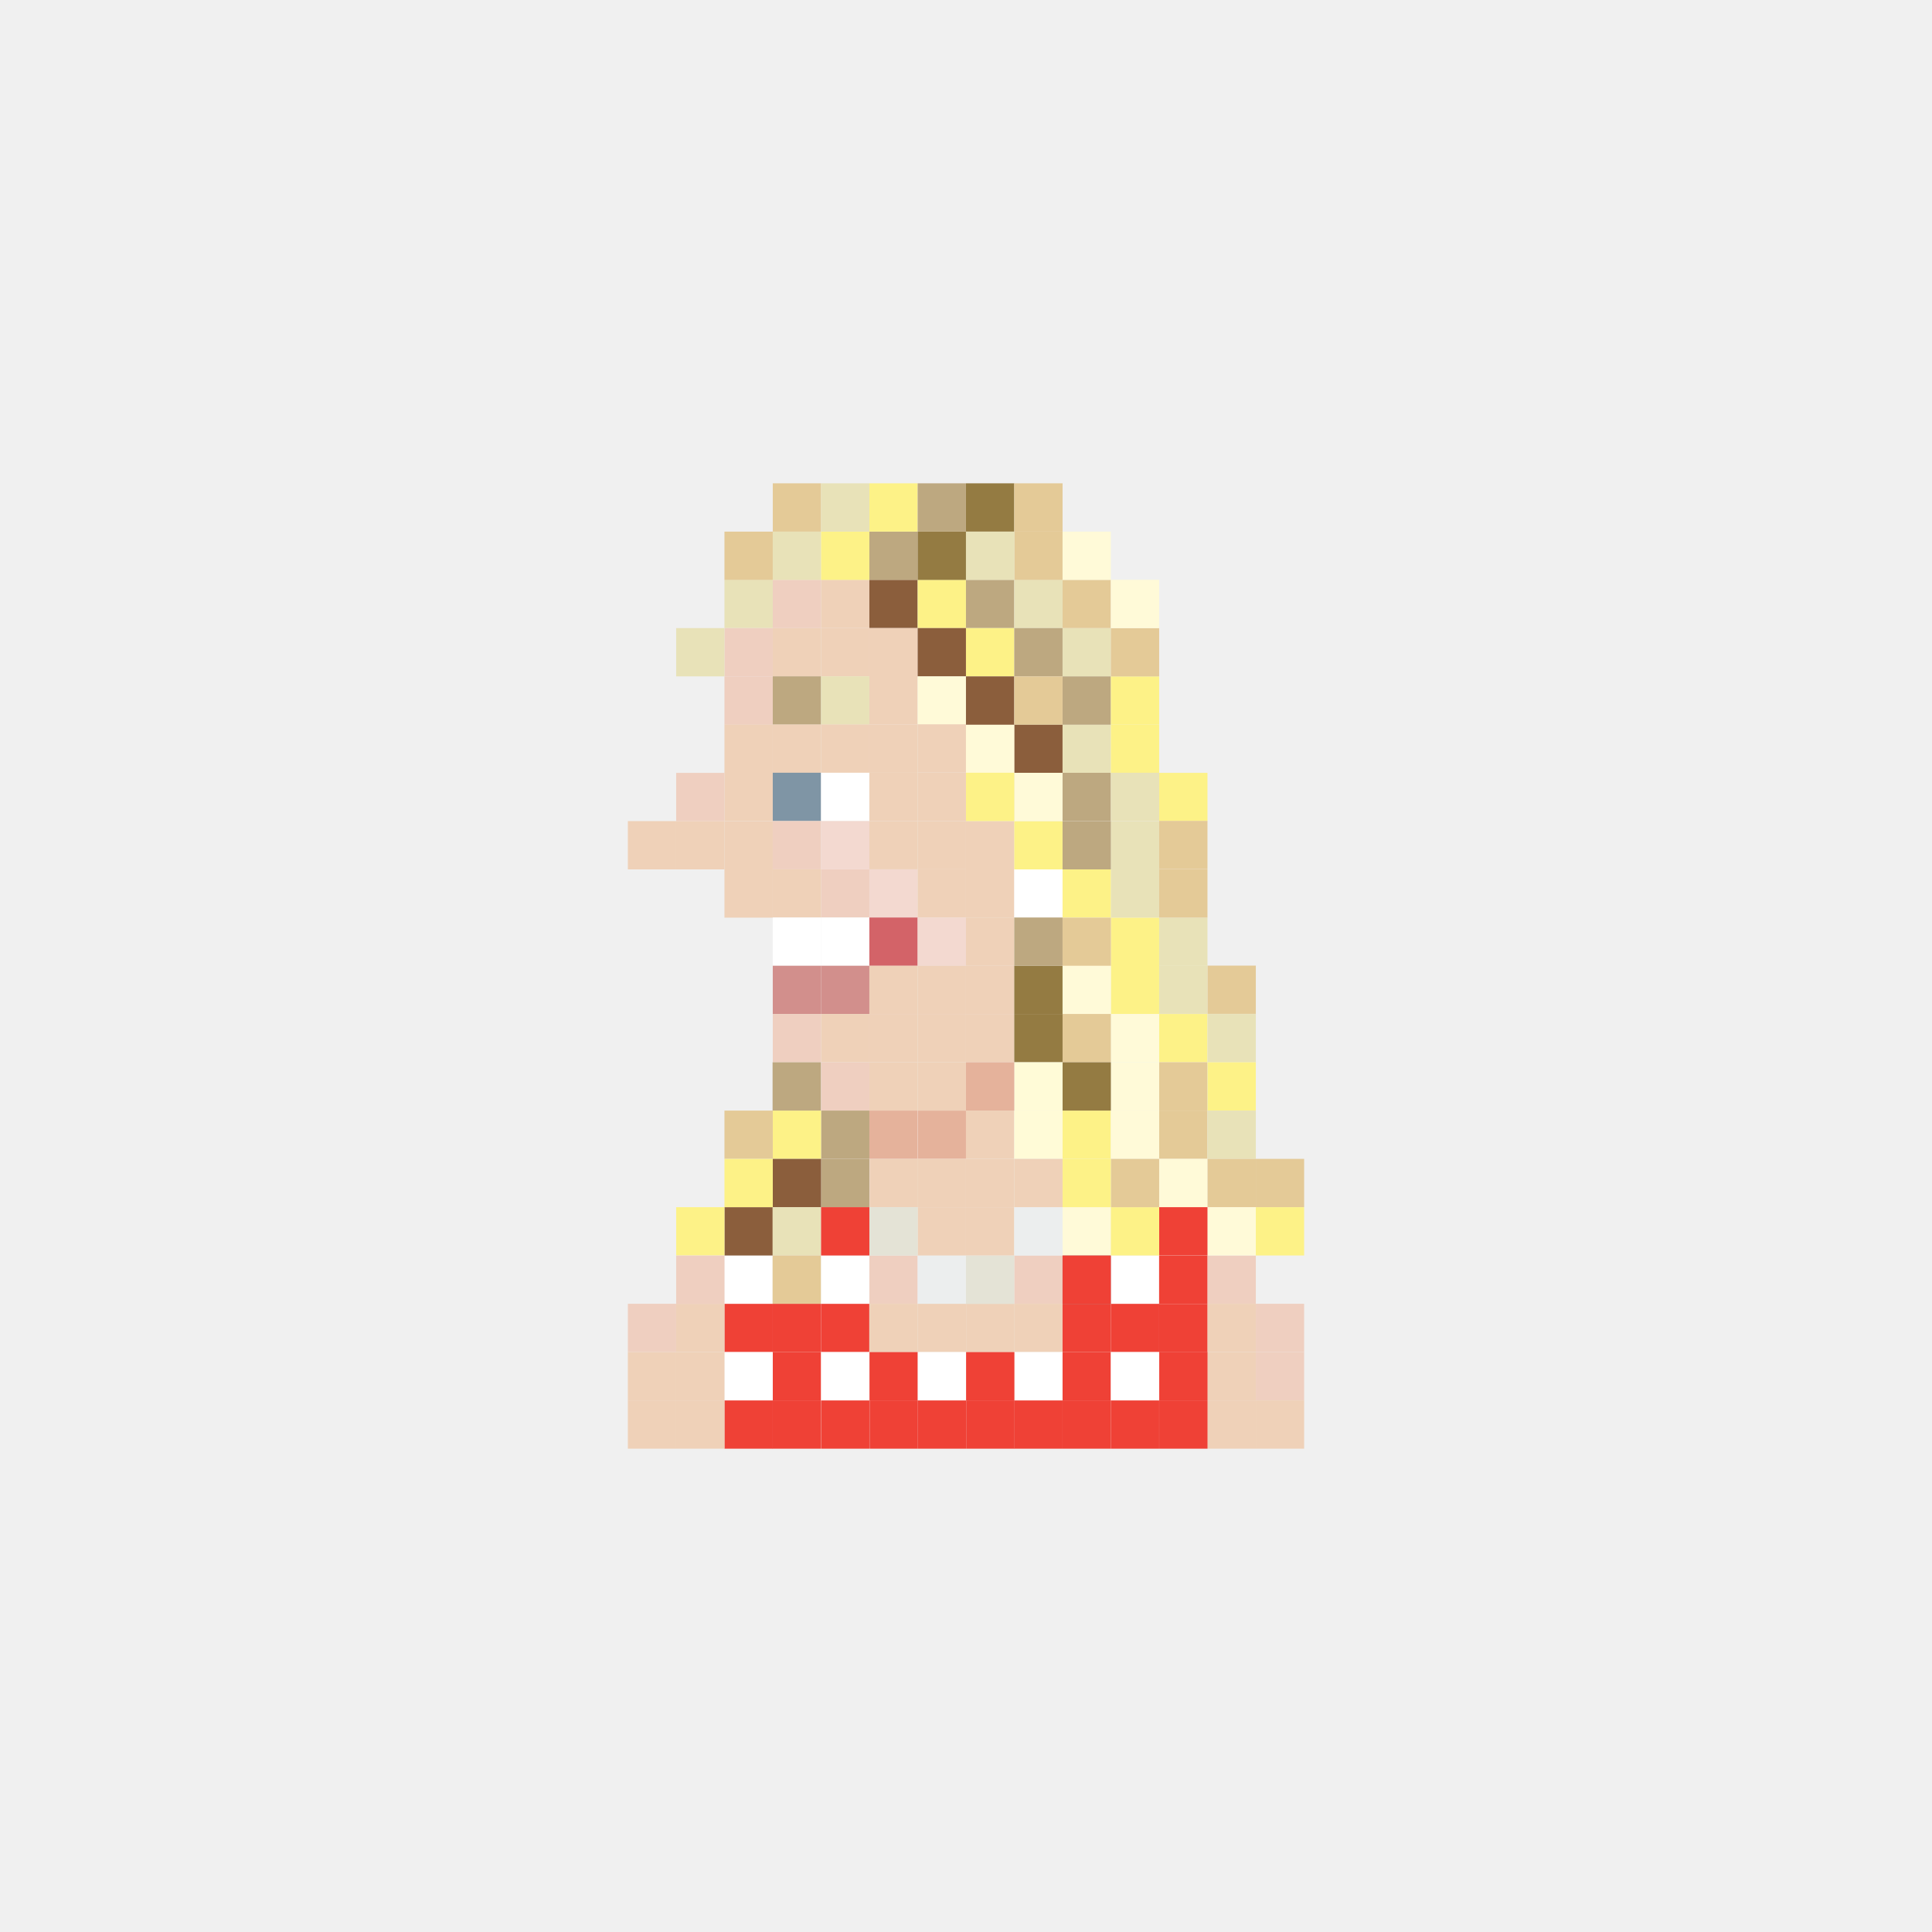
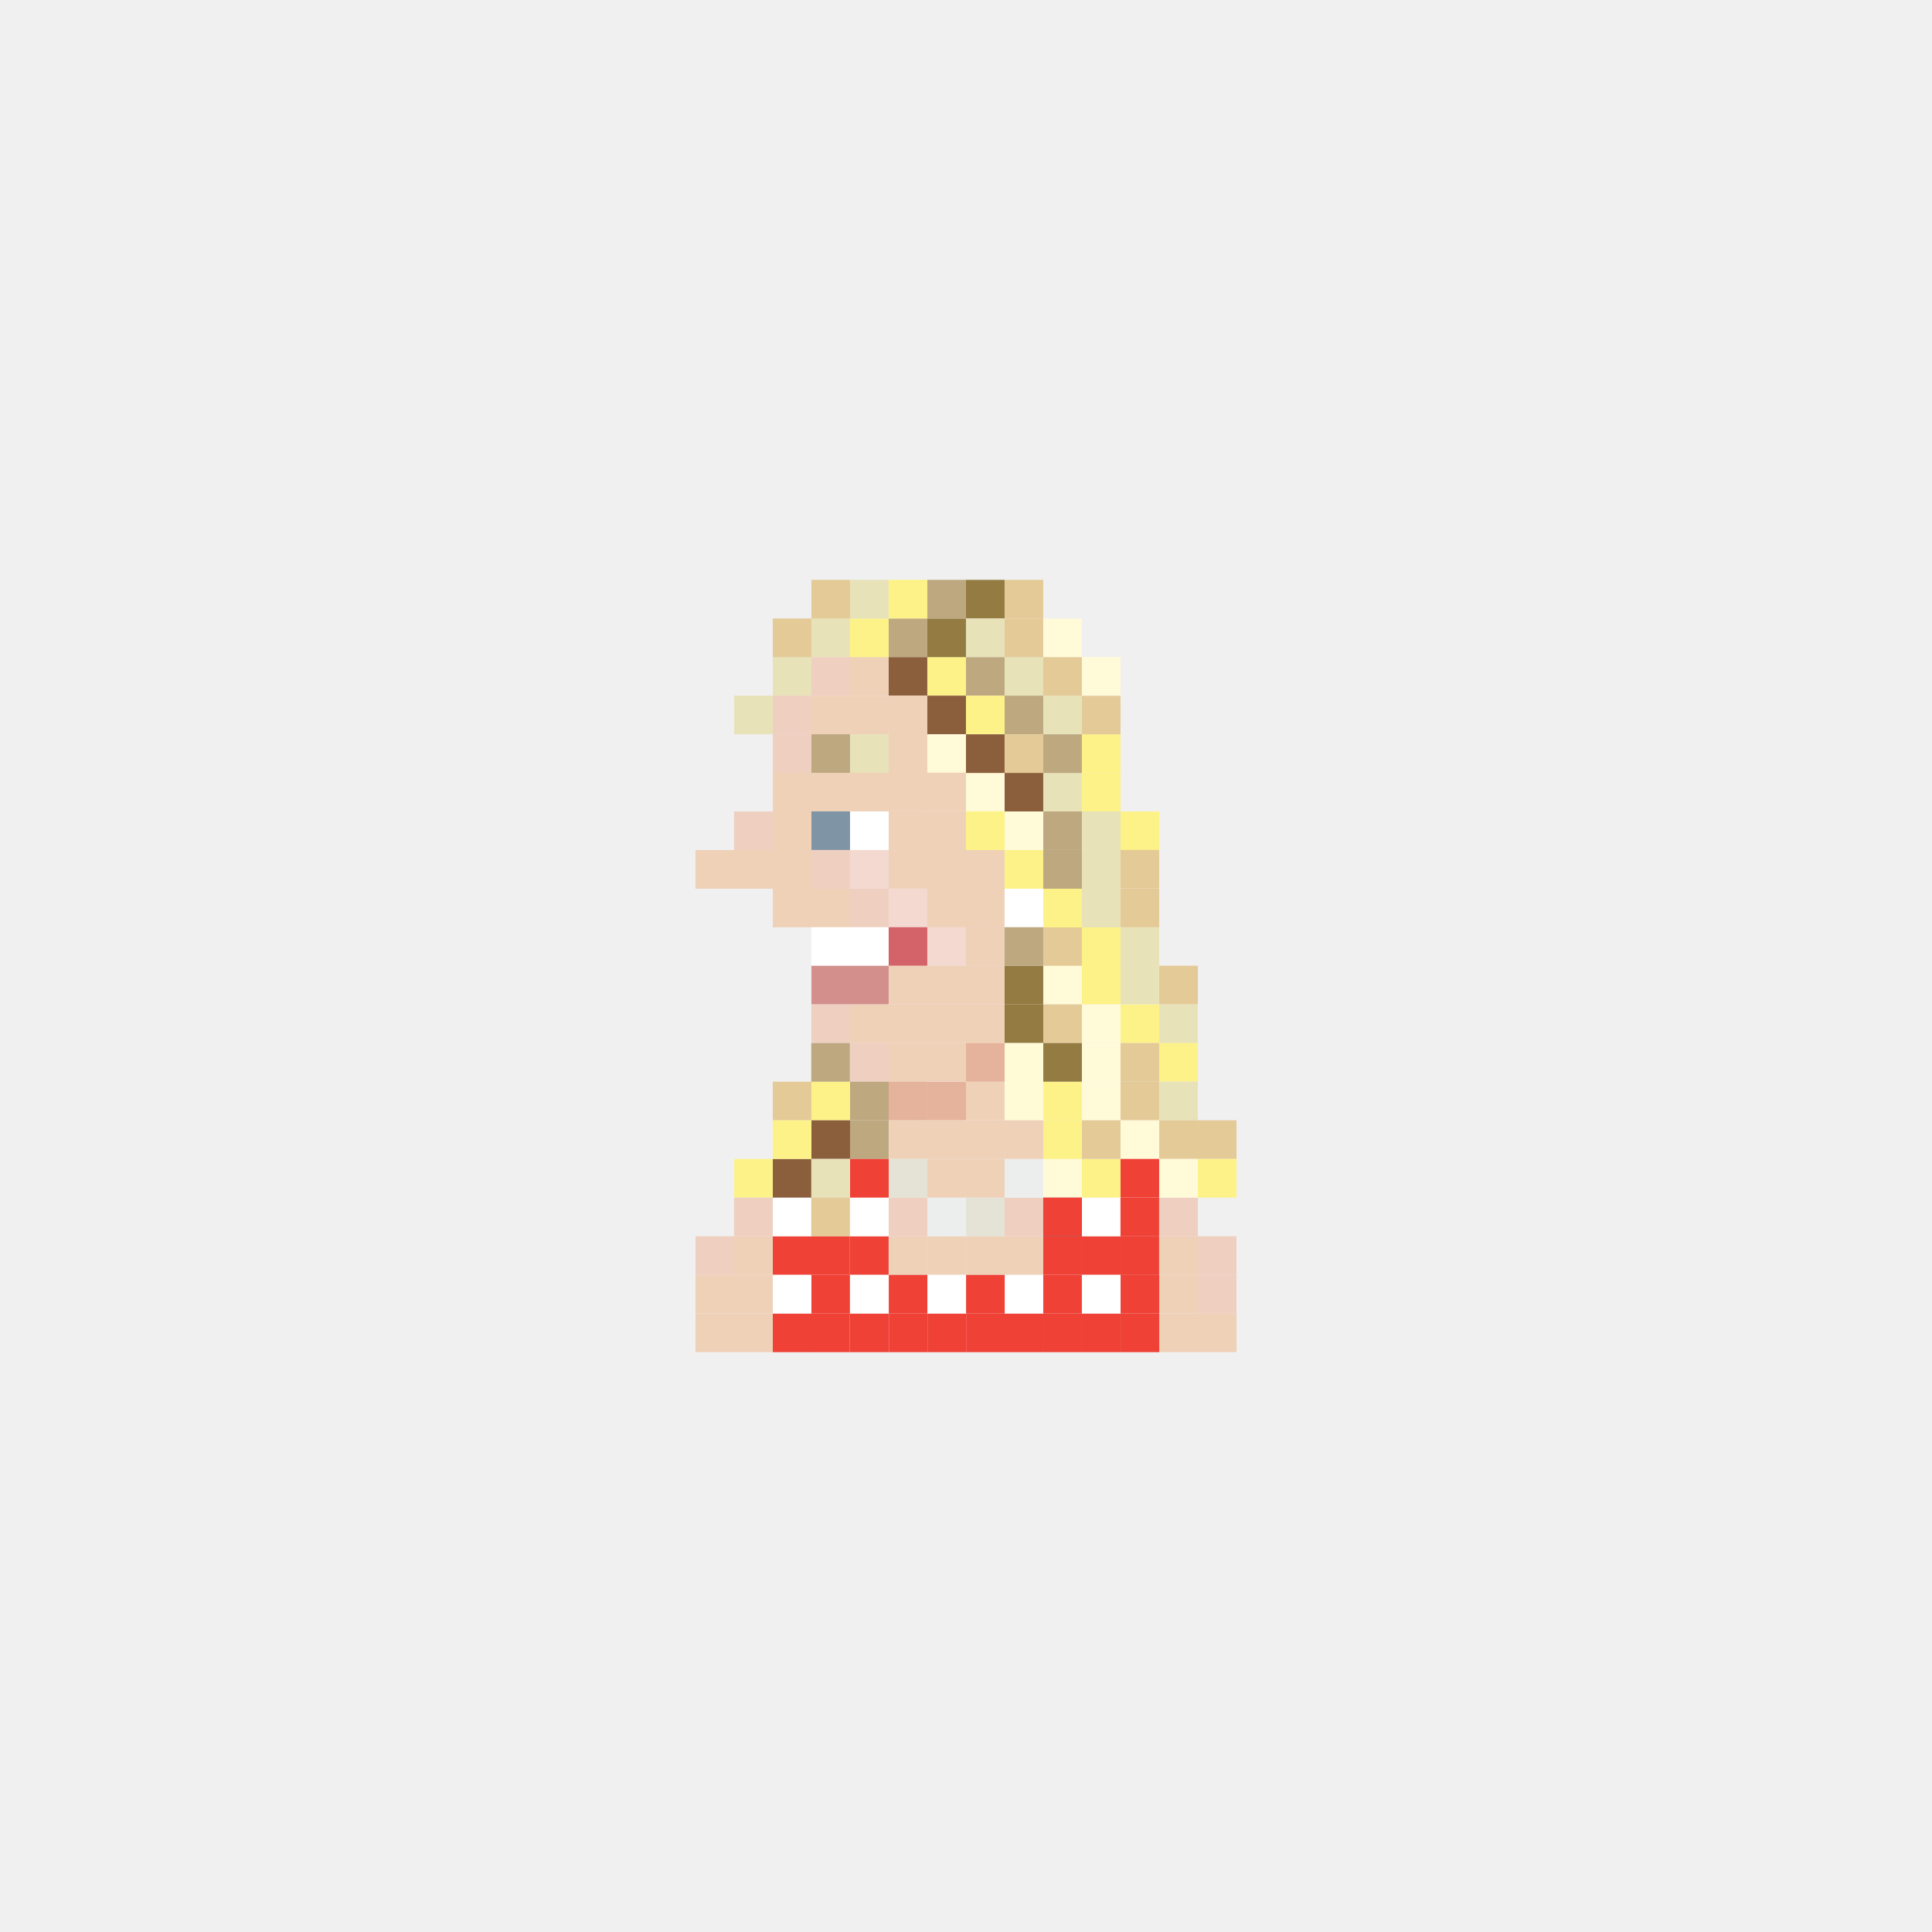
<svg xmlns="http://www.w3.org/2000/svg" version="1.1" id="Layer_1" x="0px" y="0px" width="300px" height="300px" viewBox="0 0 300 300" enable-background="new 0 0 300 300" xml:space="preserve">
  <g>
-     <rect x="135.015" y="202.451" fill="#EFD1B8" width="7.5" height="7.5" />
-     <rect x="142.515" y="202.451" fill="#EFD1B8" width="7.5" height="7.5" />
-     <rect x="157.495" y="202.451" fill="#EFD1B8" width="7.5" height="7.5" />
-     <rect x="150.015" y="202.451" fill="#EFD1B8" width="7.5" height="7.5" />
-     <rect x="127.48" y="202.451" fill="#EF4136" width="7.5" height="7.5" />
-     <rect x="119.966" y="202.451" fill="#EF4136" width="7.5" height="7.5" />
-     <rect x="112.495" y="202.451" fill="#EF4136" width="7.5" height="7.5" />
-     <rect x="164.995" y="202.451" fill="#EF4136" width="7.5" height="7.5" />
-     <rect x="172.495" y="202.451" fill="#EF4136" width="7.5" height="7.5" />
-     <rect x="187.505" y="202.451" fill="#EFD1B8" width="7.5" height="7.5" />
-     <rect x="187.505" y="194.951" fill="#EFCFC0" width="7.5" height="7.5" />
-     <rect x="135.029" y="217.451" fill="#EF4136" width="7.5" height="7.5" />
-     <rect x="142.529" y="217.451" fill="#EF4136" width="7.5" height="7.5" />
-     <rect x="157.495" y="217.451" fill="#EF4136" width="7.5" height="7.5" />
-     <rect x="150.029" y="217.451" fill="#EF4136" width="7.5" height="7.5" />
-     <rect x="127.495" y="217.451" fill="#EF4136" width="7.5" height="7.5" />
-     <rect x="119.966" y="217.451" fill="#EF4136" width="7.5" height="7.5" />
-     <rect x="112.495" y="217.451" fill="#EF4136" width="7.5" height="7.5" />
-     <rect x="164.995" y="217.451" fill="#EF4136" width="7.5" height="7.5" />
-     <rect x="172.495" y="217.451" fill="#EF4136" width="7.5" height="7.5" />
-     <rect x="187.505" y="217.451" fill="#EFD1B8" width="7.5" height="7.5" />
-     <rect x="134.995" y="194.951" fill="#EFCFC0" width="7.5" height="7.5" />
-     <rect x="142.495" y="194.951" fill="#ECEEEE" width="7.5" height="7.5" />
-     <rect x="157.495" y="194.951" fill="#EFCFC0" width="7.5" height="7.5" />
-     <rect x="149.995" y="194.961" fill="#E4E3D6" width="7.5" height="7.5" />
-     <rect x="142.495" y="187.451" fill="#EFD1B8" width="7.5" height="7.5" />
-     <rect x="149.995" y="187.451" fill="#EFD1B8" width="7.5" height="7.5" />
-     <rect x="127.495" y="194.951" fill="#FFFFFF" width="7.5" height="7.5" />
-     <rect x="112.495" y="194.951" fill="#FFFFFF" width="7.5" height="7.5" />
-     <rect x="164.995" y="194.951" fill="#42607E" width="7.5" height="7.5" />
-     <rect x="172.495" y="194.951" fill="#FFFFFF" width="7.5" height="7.5" />
-     <rect x="112.495" y="187.451" fill="#8B5E3C" width="7.5" height="7.5" />
-     <rect x="104.995" y="187.451" fill="#FDF287" width="7.5" height="7.5" />
-     <rect x="135.015" y="209.951" fill="#EF4136" width="7.5" height="7.5" />
-     <rect x="142.515" y="209.951" fill="#FFFFFF" width="7.5" height="7.5" />
-     <rect x="157.495" y="209.951" fill="#FFFFFF" width="7.5" height="7.5" />
-     <rect x="150.015" y="209.951" fill="#EF4136" width="7.5" height="7.5" />
-     <rect x="127.48" y="209.951" fill="#FFFFFF" width="7.5" height="7.5" />
-     <rect x="119.966" y="209.951" fill="#EF4136" width="7.5" height="7.5" />
-     <rect x="112.495" y="209.951" fill="#FFFFFF" width="7.5" height="7.5" />
-     <rect x="104.995" y="202.451" fill="#EFD1B8" width="7.5" height="7.5" />
-     <rect x="104.995" y="194.971" fill="#EFCFC0" width="7.5" height="7.5" />
-     <rect x="104.995" y="217.451" fill="#EFD1B8" width="7.5" height="7.5" />
-     <rect x="104.995" y="209.951" fill="#EFD1B8" width="7.5" height="7.5" />
-     <rect x="97.495" y="202.451" fill="#EFCFC0" width="7.5" height="7.5" />
-     <rect x="97.495" y="217.451" fill="#EFD1B8" width="7.5" height="7.5" />
-     <rect x="97.495" y="209.951" fill="#EFD1B8" width="7.5" height="7.5" />
-     <rect x="164.995" y="209.951" fill="#EF4136" width="7.5" height="7.5" />
-     <rect x="172.495" y="209.951" fill="#FFFFFF" width="7.5" height="7.5" />
-     <rect x="187.505" y="209.951" fill="#EFD1B8" width="7.5" height="7.5" />
-     <rect x="195.005" y="202.451" fill="#EFCFC0" width="7.5" height="7.5" />
-     <rect x="195.005" y="217.451" fill="#EFD1B8" width="7.5" height="7.5" />
-     <rect x="195.005" y="209.951" fill="#EFCFC0" width="7.5" height="7.5" />
-     <rect x="112.495" y="90.029" fill="#E8E2B8" width="7.5" height="7.5" />
-     <rect x="119.995" y="90.029" fill="#EFCFC0" width="7.5" height="7.5" />
-     <rect x="127.495" y="90.029" fill="#EFD1B8" width="7.5" height="7.5" />
-     <rect x="134.995" y="90.029" fill="#8B5E3C" width="7.5" height="7.5" />
-     <rect x="142.495" y="90.029" fill="#FDF287" width="7.5" height="7.5" />
-     <rect x="112.495" y="97.529" fill="#EFCFC0" width="7.5" height="7.5" />
-     <rect x="119.995" y="97.529" fill="#EFD1B8" width="7.5" height="7.5" />
-     <rect x="127.495" y="97.529" fill="#EFD1B8" width="7.5" height="7.5" />
-     <rect x="134.995" y="97.529" fill="#EFD1B8" width="7.5" height="7.5" />
-     <rect x="142.495" y="97.529" fill="#8B5E3C" width="7.5" height="7.5" />
-     <rect x="112.495" y="105.029" fill="#EFCFC0" width="7.5" height="7.5" />
-     <rect x="112.495" y="112.5" fill="#EFD1B8" width="7.5" height="7.5" />
-     <rect x="112.495" y="119.99" fill="#EFD1B8" width="7.5" height="7.5" />
-     <rect x="104.995" y="127.5" fill="#EFD1B8" width="7.5" height="7.5" />
-     <rect x="97.495" y="127.5" fill="#EFD1B8" width="7.5" height="7.5" />
-     <rect x="104.995" y="120.01" fill="#EFCFC0" width="7.5" height="7.5" />
-     <rect x="112.495" y="127.5" fill="#EFD1B8" width="7.5" height="7.5" />
-     <rect x="112.495" y="134.99" fill="#EFD1B8" width="7.5" height="7.5" />
-     <rect x="127.495" y="134.99" fill="#EFCFC0" width="7.5" height="7.5" />
-     <rect x="119.995" y="134.99" fill="#EFD1B8" width="7.5" height="7.5" />
-     <rect x="134.995" y="134.99" fill="#F3D9D0" width="7.5" height="7.5" />
-     <rect x="149.995" y="134.99" fill="#EFD1B8" width="7.5" height="7.5" />
-     <rect x="142.495" y="134.99" fill="#EFD1B8" width="7.5" height="7.5" />
-     <rect x="127.495" y="142.471" fill="#FFFFFF" width="7.5" height="7.5" />
-     <rect x="119.995" y="142.471" fill="#FFFFFF" width="7.5" height="7.5" />
-     <rect x="134.995" y="142.471" fill="#D36368" width="7.5" height="7.5" />
-     <rect x="142.495" y="142.471" fill="#F3D9D0" width="7.5" height="7.5" />
-     <rect x="127.495" y="149.961" fill="#D28F8C" width="7.5" height="7.49" />
-     <rect x="119.995" y="149.961" fill="#D28F8C" width="7.5" height="7.49" />
-     <rect x="134.995" y="149.961" fill="#EFD1B8" width="7.5" height="7.49" />
-     <rect x="142.495" y="149.961" fill="#EFD1B8" width="7.5" height="7.49" />
-     <rect x="127.495" y="157.451" fill="#EFD1B8" width="7.5" height="7.5" />
-     <rect x="119.995" y="157.451" fill="#EFCFC0" width="7.5" height="7.5" />
-     <rect x="134.995" y="157.451" fill="#EFD1B8" width="7.5" height="7.5" />
-     <rect x="127.495" y="164.951" fill="#EFCFC0" width="7.5" height="7.5" />
-     <rect x="134.995" y="164.951" fill="#EFD1B8" width="7.5" height="7.5" />
-     <rect x="134.995" y="172.451" fill="#E5B29B" width="7.5" height="7.5" />
-     <rect x="142.495" y="164.951" fill="#EFD1B8" width="7.5" height="7.5" />
-     <rect x="142.495" y="157.451" fill="#EFD1B8" width="7.5" height="7.5" />
-     <rect x="149.995" y="157.451" fill="#EFD1B8" width="7.5" height="7.5" />
-     <rect x="142.495" y="172.451" fill="#FFFFFF" width="7.5" height="7.5" />
-     <rect x="149.995" y="172.451" fill="#EFD1B8" width="7.5" height="7.5" />
-     <rect x="142.495" y="172.451" fill="#E5B29B" width="7.5" height="7.5" />
-     <rect x="142.495" y="179.951" fill="#EFD1B8" width="7.5" height="7.5" />
-     <rect x="135.029" y="179.951" fill="#EFD1B8" width="7.5" height="7.5" />
-     <rect x="149.995" y="179.951" fill="#EFD1B8" width="7.5" height="7.5" />
-     <rect x="164.995" y="172.451" fill="#FDF287" width="7.5" height="7.5" />
-     <rect x="157.495" y="187.451" fill="#ECEEEE" width="7.5" height="7.5" />
-     <rect x="134.995" y="187.451" fill="#E4E3D6" width="7.5" height="7.5" />
-     <rect x="157.495" y="134.99" fill="#FFFFFF" width="7.5" height="7.5" />
-     <rect x="149.995" y="127.5" fill="#EFD1B8" width="7.5" height="7.5" />
-     <rect x="157.495" y="127.5" fill="#FDF287" width="7.5" height="7.5" />
-     <rect x="149.995" y="149.961" fill="#EFD1B8" width="7.5" height="7.49" />
-     <rect x="157.495" y="149.961" fill="#947B42" width="7.5" height="7.49" />
-     <rect x="149.995" y="142.471" fill="#EFD1B8" width="7.5" height="7.5" />
-     <rect x="157.495" y="142.471" fill="#BDA880" width="7.5" height="7.5" />
-     <rect x="149.995" y="119.99" fill="#EEE1BF" width="7.5" height="7.5" />
-     <rect x="157.495" y="119.99" fill="#FFFAD8" width="7.5" height="7.5" />
-     <rect x="149.995" y="112.5" fill="#E4CA97" width="7.5" height="7.5" />
-     <rect x="157.495" y="112.5" fill="#8B5E3C" width="7.5" height="7.5" />
-     <rect x="164.995" y="119.99" fill="#BDA880" width="7.5" height="7.5" />
-     <rect x="164.995" y="112.5" fill="#E8E2B8" width="7.5" height="7.5" />
-     <rect x="119.995" y="105.02" fill="#BDA880" width="7.5" height="7.5" />
-     <rect x="127.495" y="105.02" fill="#E8E2B8" width="7.5" height="7.5" />
-     <rect x="134.995" y="105" fill="#EFD1B8" width="7.5" height="7.5" />
-     <rect x="142.495" y="105.029" fill="#FFFAD8" width="7.5" height="7.5" />
-     <rect x="119.995" y="112.5" fill="#EFD1B8" width="7.5" height="7.5" />
-     <rect x="127.495" y="112.5" fill="#EFD1B8" width="7.5" height="7.5" />
-     <rect x="134.995" y="112.49" fill="#EFD1B8" width="7.5" height="7.5" />
-     <rect x="142.495" y="112.471" fill="#EFD1B8" width="7.5" height="7.5" />
-     <rect x="119.995" y="119.99" fill="#7F95A5" width="7.5" height="7.5" />
-     <rect x="127.495" y="119.99" fill="#FFFFFF" width="7.5" height="7.5" />
-     <rect x="119.995" y="127.49" fill="#EFCFC0" width="7.5" height="7.5" />
-     <rect x="127.495" y="127.49" fill="#F3D9D0" width="7.5" height="7.5" />
-     <rect x="134.995" y="119.99" fill="#EFD1B8" width="7.5" height="7.5" />
-     <rect x="142.495" y="119.99" fill="#EFD1B8" width="7.5" height="7.5" />
-     <rect x="134.995" y="127.49" fill="#EFD1B8" width="7.5" height="7.5" />
-     <rect x="142.495" y="127.49" fill="#EFD1B8" width="7.5" height="7.5" />
-     <rect x="149.995" y="90.029" fill="#BDA880" width="7.5" height="7.5" />
-     <rect x="157.495" y="90.029" fill="#E8E2B8" width="7.5" height="7.5" />
-     <rect x="149.995" y="75.049" fill="#947B42" width="7.5" height="7.5" />
-     <rect x="157.495" y="82.549" fill="#E4CA97" width="7.5" height="7.5" />
-     <rect x="112.495" y="82.549" fill="#E4CA97" width="7.5" height="7.5" />
-     <rect x="104.995" y="97.529" fill="#E8E2B8" width="7.5" height="7.5" />
-     <rect x="119.995" y="82.549" fill="#E8E2B8" width="7.5" height="7.5" />
-     <rect x="127.495" y="82.549" fill="#FDF287" width="7.5" height="7.5" />
-     <rect x="134.995" y="82.549" fill="#BDA880" width="7.5" height="7.5" />
-     <rect x="142.495" y="82.549" fill="#947B42" width="7.5" height="7.5" />
-     <rect x="119.995" y="75.049" fill="#E4CA97" width="7.5" height="7.5" />
-     <rect x="127.495" y="75.049" fill="#E8E2B8" width="7.5" height="7.5" />
-     <rect x="134.995" y="75.049" fill="#FDF287" width="7.5" height="7.5" />
-     <rect x="142.495" y="75.049" fill="#BDA880" width="7.5" height="7.5" />
-     <rect x="149.995" y="82.549" fill="#E8E2B8" width="7.5" height="7.5" />
-     <rect x="149.995" y="97.529" fill="#FDF287" width="7.5" height="7.5" />
-     <rect x="149.995" y="112.5" fill="#FFFAD8" width="7.5" height="7.5" />
-     <rect x="149.995" y="119.99" fill="#FDF287" width="7.5" height="7.5" />
-     <rect x="157.495" y="97.529" fill="#BDA880" width="7.5" height="7.5" />
-     <rect x="164.995" y="97.529" fill="#E8E2B8" width="7.5" height="7.5" />
-     <rect x="164.995" y="90.029" fill="#E4CA97" width="7.5" height="7.5" />
-     <rect x="164.995" y="105.029" fill="#BDA880" width="7.5" height="7.5" />
-     <rect x="172.495" y="105.029" fill="#FDF287" width="7.5" height="7.5" />
-     <rect x="172.495" y="97.529" fill="#E4CA97" width="7.5" height="7.5" />
-     <rect x="157.495" y="75.049" fill="#E4CA97" width="7.5" height="7.5" />
-     <rect x="164.995" y="82.549" fill="#FFFAD8" width="7.5" height="7.5" />
-     <rect x="172.495" y="90.029" fill="#FFFAD8" width="7.5" height="7.5" />
-     <rect x="172.495" y="112.529" fill="#FDF287" width="7.5" height="7.5" />
-     <rect x="172.495" y="119.99" fill="#E8E2B8" width="7.5" height="7.5" />
-     <rect x="172.495" y="135" fill="#E8E2B8" width="7.5" height="7.5" />
-     <rect x="172.495" y="127.5" fill="#E8E2B8" width="7.5" height="7.5" />
-     <rect x="172.495" y="142.5" fill="#FDF287" width="7.5" height="7.5" />
-     <rect x="179.995" y="157.451" fill="#FDF287" width="7.5" height="7.5" />
-     <rect x="179.995" y="164.951" fill="#E4CA97" width="7.5" height="7.5" />
-     <rect x="179.995" y="172.451" fill="#E4CA97" width="7.5" height="7.5" />
-     <rect x="179.995" y="179.951" fill="#FFFAD8" width="7.5" height="7.5" />
-     <rect x="179.995" y="142.48" fill="#E8E2B8" width="7.5" height="7.5" />
-     <rect x="164.995" y="135" fill="#FDF287" width="7.5" height="7.5" />
-     <rect x="164.995" y="127.5" fill="#BDA880" width="7.5" height="7.5" />
-     <rect x="164.995" y="142.5" fill="#E4CA97" width="7.5" height="7.5" />
-     <rect x="172.495" y="149.961" fill="#FDF287" width="7.5" height="7.49" />
-     <rect x="179.995" y="149.941" fill="#E8E2B8" width="7.5" height="7.49" />
-     <rect x="187.505" y="157.451" fill="#E8E2B8" width="7.5" height="7.5" />
-     <rect x="187.505" y="164.951" fill="#FDF287" width="7.5" height="7.5" />
-     <rect x="187.505" y="172.451" fill="#E8E2B8" width="7.5" height="7.5" />
-     <rect x="187.505" y="179.951" fill="#E4CA97" width="7.5" height="7.5" />
-     <rect x="187.505" y="187.451" fill="#FFFAD8" width="7.5" height="7.5" />
-     <rect x="195.005" y="179.951" fill="#E4CA97" width="7.5" height="7.5" />
-     <rect x="195.005" y="187.451" fill="#FDF287" width="7.5" height="7.5" />
-     <rect x="187.505" y="149.941" fill="#E4CA97" width="7.5" height="7.49" />
-     <rect x="179.995" y="134.98" fill="#E4CA97" width="7.5" height="7.5" />
-     <rect x="179.995" y="120.01" fill="#FDF287" width="7.5" height="7.5" />
-     <rect x="179.995" y="127.471" fill="#E4CA97" width="7.5" height="7.49" />
-     <rect x="164.995" y="149.961" fill="#FFFAD8" width="7.5" height="7.49" />
-     <rect x="172.495" y="157.451" fill="#FFFAD8" width="7.5" height="7.5" />
-     <rect x="164.995" y="187.451" fill="#FFFAD8" width="7.5" height="7.5" />
-     <rect x="164.995" y="194.951" fill="#EF4136" width="7.5" height="7.5" />
-     <rect x="179.985" y="202.471" fill="#EF4136" width="7.5" height="7.5" />
-     <rect x="180.005" y="217.451" fill="#EF4136" width="7.5" height="7.5" />
-     <rect x="179.985" y="194.971" fill="#EF4136" width="7.5" height="7.5" />
-     <rect x="180.005" y="209.951" fill="#EF4136" width="7.5" height="7.5" />
-     <rect x="179.995" y="187.451" fill="#EF4136" width="7.5" height="7.5" />
-     <rect x="172.495" y="187.451" fill="#FDF287" width="7.5" height="7.5" />
-     <rect x="127.495" y="172.451" fill="#BDA880" width="7.5" height="7.5" />
-     <rect x="119.995" y="172.451" fill="#FDF287" width="7.5" height="7.5" />
-     <rect x="127.495" y="179.951" fill="#BDA880" width="7.5" height="7.5" />
-     <rect x="119.995" y="179.951" fill="#8B5E3C" width="7.5" height="7.5" />
-     <rect x="112.495" y="172.451" fill="#E4CA97" width="7.5" height="7.5" />
-     <rect x="112.495" y="179.951" fill="#FDF287" width="7.5" height="7.5" />
-     <rect x="119.966" y="164.951" fill="#BDA880" width="7.5" height="7.5" />
-     <rect x="119.966" y="187.451" fill="#E8E2B8" width="7.5" height="7.5" />
-     <rect x="127.495" y="187.451" fill="#EF4136" width="7.5" height="7.5" />
-     <rect x="119.966" y="194.951" fill="#E4CA97" width="7.5" height="7.5" />
-     <rect x="164.995" y="157.451" fill="#E4CA97" width="7.5" height="7.5" />
-     <rect x="172.495" y="164.951" fill="#FFFAD8" width="7.5" height="7.5" />
-     <rect x="172.495" y="172.451" fill="#FFFAD8" width="7.5" height="7.5" />
-     <rect x="172.495" y="179.951" fill="#E4CA97" width="7.5" height="7.5" />
-     <rect x="164.995" y="164.951" fill="#947B42" width="7.5" height="7.5" />
-     <rect x="157.495" y="157.451" fill="#947B42" width="7.5" height="7.5" />
-     <rect x="157.495" y="164.951" fill="#FFFBD7" width="7.5" height="7.5" />
-     <rect x="157.495" y="172.451" fill="#FFFBD7" width="7.5" height="7.5" />
-     <rect x="157.495" y="179.951" fill="#EFD1B8" width="7.5" height="7.5" />
-     <rect x="149.995" y="164.951" fill="#E5B29B" width="7.5" height="7.5" />
-     <rect x="164.995" y="179.951" fill="#FDF287" width="7.5" height="7.5" />
-     <rect x="149.995" y="105.029" fill="#8B5E3C" width="7.5" height="7.5" />
-     <rect x="157.495" y="105.029" fill="#E4CA97" width="7.5" height="7.5" />
+     <rect x="138.012" y="191.961" fill="#EFD1B8" width="6" height="6" />
+     <rect x="144.012" y="191.961" fill="#EFD1B8" width="6" height="6" />
+     <rect x="155.996" y="191.961" fill="#EFD1B8" width="6" height="6" />
+     <rect x="150.012" y="191.961" fill="#EFD1B8" width="6" height="6" />
+     <rect x="131.984" y="191.961" fill="#EF4136" width="6" height="6" />
+     <rect x="125.973" y="191.961" fill="#EF4136" width="6" height="6" />
+     <rect x="119.996" y="191.961" fill="#EF4136" width="6" height="6" />
+     <rect x="161.996" y="191.961" fill="#EF4136" width="6" height="6" />
+     <rect x="167.996" y="191.961" fill="#EF4136" width="6" height="6" />
+     <rect x="180.004" y="191.961" fill="#EFD1B8" width="6" height="6" />
+     <rect x="180.004" y="185.961" fill="#EFCFC0" width="6" height="6" />
+     <rect x="138.023" y="203.961" fill="#EF4136" width="6" height="6" />
+     <rect x="144.023" y="203.961" fill="#EF4136" width="6" height="6" />
+     <rect x="155.996" y="203.961" fill="#EF4136" width="6" height="6" />
+     <rect x="150.023" y="203.961" fill="#EF4136" width="6" height="6" />
+     <rect x="131.996" y="203.961" fill="#EF4136" width="6" height="6" />
+     <rect x="125.973" y="203.961" fill="#EF4136" width="6" height="6" />
+     <rect x="119.996" y="203.961" fill="#EF4136" width="6" height="6" />
+     <rect x="161.996" y="203.961" fill="#EF4136" width="6" height="6" />
+     <rect x="167.996" y="203.961" fill="#EF4136" width="6" height="6" />
+     <rect x="180.004" y="203.961" fill="#EFD1B8" width="6" height="6" />
+     <rect x="137.996" y="185.961" fill="#EFCFC0" width="6" height="6" />
+     <rect x="143.996" y="185.961" fill="#ECEEEE" width="6" height="6" />
+     <rect x="155.996" y="185.961" fill="#EFCFC0" width="6" height="6" />
+     <rect x="149.996" y="185.969" fill="#E4E3D6" width="6" height="6" />
+     <rect x="143.996" y="179.961" fill="#EFD1B8" width="6" height="6" />
+     <rect x="149.996" y="179.961" fill="#EFD1B8" width="6" height="6" />
+     <rect x="131.996" y="185.961" fill="#FFFFFF" width="6" height="6" />
+     <rect x="119.996" y="185.961" fill="#FFFFFF" width="6" height="6" />
+     <rect x="161.996" y="185.961" fill="#42607E" width="6" height="6" />
+     <rect x="167.996" y="185.961" fill="#FFFFFF" width="6" height="6" />
+     <rect x="119.996" y="179.961" fill="#8B5E3C" width="6" height="6" />
+     <rect x="113.996" y="179.961" fill="#FDF287" width="6" height="6" />
+     <rect x="138.012" y="197.961" fill="#EF4136" width="6" height="6" />
+     <rect x="144.012" y="197.961" fill="#FFFFFF" width="6" height="6" />
+     <rect x="155.996" y="197.961" fill="#FFFFFF" width="6" height="6" />
+     <rect x="150.012" y="197.961" fill="#EF4136" width="6" height="6" />
+     <rect x="131.984" y="197.961" fill="#FFFFFF" width="6" height="6" />
+     <rect x="125.973" y="197.961" fill="#EF4136" width="6" height="6" />
+     <rect x="119.996" y="197.961" fill="#FFFFFF" width="6" height="6" />
+     <rect x="113.996" y="191.961" fill="#EFD1B8" width="6" height="6" />
+     <rect x="113.996" y="185.977" fill="#EFCFC0" width="6" height="6" />
+     <rect x="113.996" y="203.961" fill="#EFD1B8" width="6" height="6" />
+     <rect x="113.996" y="197.961" fill="#EFD1B8" width="6" height="6" />
+     <rect x="107.996" y="191.961" fill="#EFCFC0" width="6" height="6" />
+     <rect x="107.996" y="203.961" fill="#EFD1B8" width="6" height="6" />
+     <rect x="107.996" y="197.961" fill="#EFD1B8" width="6" height="6" />
+     <rect x="161.996" y="197.961" fill="#EF4136" width="6" height="6" />
+     <rect x="167.996" y="197.961" fill="#FFFFFF" width="6" height="6" />
+     <rect x="180.004" y="197.961" fill="#EFD1B8" width="6" height="6" />
+     <rect x="186.004" y="191.961" fill="#EFCFC0" width="6" height="6" />
+     <rect x="186.004" y="203.961" fill="#EFD1B8" width="6" height="6" />
+     <rect x="186.004" y="197.961" fill="#EFCFC0" width="6" height="6" />
+     <rect x="119.996" y="102.023" fill="#E8E2B8" width="6" height="6" />
+     <rect x="125.996" y="102.023" fill="#EFCFC0" width="6" height="6" />
+     <rect x="131.996" y="102.023" fill="#EFD1B8" width="6" height="6" />
+     <rect x="137.996" y="102.023" fill="#8B5E3C" width="6" height="6" />
+     <rect x="143.996" y="102.023" fill="#FDF287" width="6" height="6" />
+     <rect x="119.996" y="108.023" fill="#EFCFC0" width="6" height="6" />
+     <rect x="125.996" y="108.023" fill="#EFD1B8" width="6" height="6" />
+     <rect x="131.996" y="108.023" fill="#EFD1B8" width="6" height="6" />
+     <rect x="137.996" y="108.023" fill="#EFD1B8" width="6" height="6" />
+     <rect x="143.996" y="108.023" fill="#8B5E3C" width="6" height="6" />
+     <rect x="119.996" y="114.023" fill="#EFCFC0" width="6" height="6" />
+     <rect x="119.996" y="120" fill="#EFD1B8" width="6" height="6" />
+     <rect x="119.996" y="125.992" fill="#EFD1B8" width="6" height="6" />
+     <rect x="113.996" y="132" fill="#EFD1B8" width="6" height="6" />
+     <rect x="107.996" y="132" fill="#EFD1B8" width="6" height="6" />
+     <rect x="113.996" y="126.008" fill="#EFCFC0" width="6" height="6" />
+     <rect x="119.996" y="132" fill="#EFD1B8" width="6" height="6" />
+     <rect x="119.996" y="137.992" fill="#EFD1B8" width="6" height="6" />
+     <rect x="131.996" y="137.992" fill="#EFCFC0" width="6" height="6" />
+     <rect x="125.996" y="137.992" fill="#EFD1B8" width="6" height="6" />
+     <rect x="137.996" y="137.992" fill="#F3D9D0" width="6" height="6" />
+     <rect x="149.996" y="137.992" fill="#EFD1B8" width="6" height="6" />
+     <rect x="143.996" y="137.992" fill="#EFD1B8" width="6" height="6" />
+     <rect x="131.996" y="143.977" fill="#FFFFFF" width="6" height="6" />
+     <rect x="125.996" y="143.977" fill="#FFFFFF" width="6" height="6" />
+     <rect x="137.996" y="143.977" fill="#D36368" width="6" height="6" />
+     <rect x="143.996" y="143.977" fill="#F3D9D0" width="6" height="6" />
+     <rect x="131.996" y="149.969" fill="#D28F8C" width="6" height="5.992" />
+     <rect x="125.996" y="149.969" fill="#D28F8C" width="6" height="5.992" />
+     <rect x="137.996" y="149.969" fill="#EFD1B8" width="6" height="5.992" />
+     <rect x="143.996" y="149.969" fill="#EFD1B8" width="6" height="5.992" />
+     <rect x="131.996" y="155.961" fill="#EFD1B8" width="6" height="6" />
+     <rect x="125.996" y="155.961" fill="#EFCFC0" width="6" height="6" />
+     <rect x="137.996" y="155.961" fill="#EFD1B8" width="6" height="6" />
+     <rect x="131.996" y="161.961" fill="#EFCFC0" width="6" height="6" />
+     <rect x="137.996" y="161.961" fill="#EFD1B8" width="6" height="6" />
+     <rect x="137.996" y="167.961" fill="#E5B29B" width="6" height="6" />
+     <rect x="143.996" y="161.961" fill="#EFD1B8" width="6" height="6" />
+     <rect x="143.996" y="155.961" fill="#EFD1B8" width="6" height="6" />
+     <rect x="149.996" y="155.961" fill="#EFD1B8" width="6" height="6" />
+     <rect x="143.996" y="167.961" fill="#FFFFFF" width="6" height="6" />
+     <rect x="149.996" y="167.961" fill="#EFD1B8" width="6" height="6" />
+     <rect x="143.996" y="167.961" fill="#E5B29B" width="6" height="6" />
+     <rect x="143.996" y="173.961" fill="#EFD1B8" width="6" height="6" />
+     <rect x="138.023" y="173.961" fill="#EFD1B8" width="6" height="6" />
+     <rect x="149.996" y="173.961" fill="#EFD1B8" width="6" height="6" />
+     <rect x="161.996" y="167.961" fill="#FDF287" width="6" height="6" />
+     <rect x="155.996" y="179.961" fill="#ECEEEE" width="6" height="6" />
+     <rect x="137.996" y="179.961" fill="#E4E3D6" width="6" height="6" />
+     <rect x="155.996" y="137.992" fill="#FFFFFF" width="6" height="6" />
+     <rect x="149.996" y="132" fill="#EFD1B8" width="6" height="6" />
+     <rect x="155.996" y="132" fill="#FDF287" width="6" height="6" />
+     <rect x="149.996" y="149.969" fill="#EFD1B8" width="6" height="5.992" />
+     <rect x="155.996" y="149.969" fill="#947B42" width="6" height="5.992" />
+     <rect x="149.996" y="143.977" fill="#EFD1B8" width="6" height="6" />
+     <rect x="155.996" y="143.977" fill="#BDA880" width="6" height="6" />
+     <rect x="149.996" y="125.992" fill="#EEE1BF" width="6" height="6" />
+     <rect x="155.996" y="125.992" fill="#FFFAD8" width="6" height="6" />
+     <rect x="149.996" y="120" fill="#E4CA97" width="6" height="6" />
+     <rect x="155.996" y="120" fill="#8B5E3C" width="6" height="6" />
+     <rect x="161.996" y="125.992" fill="#BDA880" width="6" height="6" />
+     <rect x="161.996" y="120" fill="#E8E2B8" width="6" height="6" />
+     <rect x="125.996" y="114.016" fill="#BDA880" width="6" height="6" />
+     <rect x="131.996" y="114.016" fill="#E8E2B8" width="6" height="6" />
+     <rect x="137.996" y="114" fill="#EFD1B8" width="6" height="6" />
+     <rect x="143.996" y="114.023" fill="#FFFAD8" width="6" height="6" />
+     <rect x="125.996" y="120" fill="#EFD1B8" width="6" height="6" />
+     <rect x="131.996" y="120" fill="#EFD1B8" width="6" height="6" />
+     <rect x="137.996" y="119.992" fill="#EFD1B8" width="6" height="6" />
+     <rect x="143.996" y="119.977" fill="#EFD1B8" width="6" height="6" />
+     <rect x="125.996" y="125.992" fill="#7F95A5" width="6" height="6" />
+     <rect x="131.996" y="125.992" fill="#FFFFFF" width="6" height="6" />
+     <rect x="125.996" y="131.992" fill="#EFCFC0" width="6" height="6" />
+     <rect x="131.996" y="131.992" fill="#F3D9D0" width="6" height="6" />
+     <rect x="137.996" y="125.992" fill="#EFD1B8" width="6" height="6" />
+     <rect x="143.996" y="125.992" fill="#EFD1B8" width="6" height="6" />
+     <rect x="137.996" y="131.992" fill="#EFD1B8" width="6" height="6" />
+     <rect x="143.996" y="131.992" fill="#EFD1B8" width="6" height="6" />
+     <rect x="149.996" y="102.023" fill="#BDA880" width="6" height="6" />
+     <rect x="155.996" y="102.023" fill="#E8E2B8" width="6" height="6" />
+     <rect x="149.996" y="90.039" fill="#947B42" width="6" height="6" />
+     <rect x="155.996" y="96.039" fill="#E4CA97" width="6" height="6" />
+     <rect x="119.996" y="96.039" fill="#E4CA97" width="6" height="6" />
+     <rect x="113.996" y="108.023" fill="#E8E2B8" width="6" height="6" />
+     <rect x="125.996" y="96.039" fill="#E8E2B8" width="6" height="6" />
+     <rect x="131.996" y="96.039" fill="#FDF287" width="6" height="6" />
+     <rect x="137.996" y="96.039" fill="#BDA880" width="6" height="6" />
+     <rect x="143.996" y="96.039" fill="#947B42" width="6" height="6" />
+     <rect x="125.996" y="90.039" fill="#E4CA97" width="6" height="6" />
+     <rect x="131.996" y="90.039" fill="#E8E2B8" width="6" height="6" />
+     <rect x="137.996" y="90.039" fill="#FDF287" width="6" height="6" />
+     <rect x="143.996" y="90.039" fill="#BDA880" width="6" height="6" />
+     <rect x="149.996" y="96.039" fill="#E8E2B8" width="6" height="6" />
+     <rect x="149.996" y="108.023" fill="#FDF287" width="6" height="6" />
+     <rect x="149.996" y="120" fill="#FFFAD8" width="6" height="6" />
+     <rect x="149.996" y="125.992" fill="#FDF287" width="6" height="6" />
+     <rect x="155.996" y="108.023" fill="#BDA880" width="6" height="6" />
+     <rect x="161.996" y="108.023" fill="#E8E2B8" width="6" height="6" />
+     <rect x="161.996" y="102.023" fill="#E4CA97" width="6" height="6" />
+     <rect x="161.996" y="114.023" fill="#BDA880" width="6" height="6" />
+     <rect x="167.996" y="114.023" fill="#FDF287" width="6" height="6" />
+     <rect x="167.996" y="108.023" fill="#E4CA97" width="6" height="6" />
+     <rect x="155.996" y="90.039" fill="#E4CA97" width="6" height="6" />
+     <rect x="161.996" y="96.039" fill="#FFFAD8" width="6" height="6" />
+     <rect x="167.996" y="102.023" fill="#FFFAD8" width="6" height="6" />
+     <rect x="167.996" y="120.023" fill="#FDF287" width="6" height="6" />
+     <rect x="167.996" y="125.992" fill="#E8E2B8" width="6" height="6" />
+     <rect x="167.996" y="138" fill="#E8E2B8" width="6" height="6" />
+     <rect x="167.996" y="132" fill="#E8E2B8" width="6" height="6" />
+     <rect x="167.996" y="144" fill="#FDF287" width="6" height="6" />
+     <rect x="173.996" y="155.961" fill="#FDF287" width="6" height="6" />
+     <rect x="173.996" y="161.961" fill="#E4CA97" width="6" height="6" />
+     <rect x="173.996" y="167.961" fill="#E4CA97" width="6" height="6" />
+     <rect x="173.996" y="173.961" fill="#FFFAD8" width="6" height="6" />
+     <rect x="173.996" y="143.984" fill="#E8E2B8" width="6" height="6" />
+     <rect x="161.996" y="138" fill="#FDF287" width="6" height="6" />
+     <rect x="161.996" y="132" fill="#BDA880" width="6" height="6" />
+     <rect x="161.996" y="144" fill="#E4CA97" width="6" height="6" />
+     <rect x="167.996" y="149.969" fill="#FDF287" width="6" height="5.992" />
+     <rect x="173.996" y="149.953" fill="#E8E2B8" width="6" height="5.992" />
+     <rect x="180.004" y="155.961" fill="#E8E2B8" width="6" height="6" />
+     <rect x="180.004" y="161.961" fill="#FDF287" width="6" height="6" />
+     <rect x="180.004" y="167.961" fill="#E8E2B8" width="6" height="6" />
+     <rect x="180.004" y="173.961" fill="#E4CA97" width="6" height="6" />
+     <rect x="180.004" y="179.961" fill="#FFFAD8" width="6" height="6" />
+     <rect x="186.004" y="173.961" fill="#E4CA97" width="6" height="6" />
+     <rect x="186.004" y="179.961" fill="#FDF287" width="6" height="6" />
+     <rect x="180.004" y="149.953" fill="#E4CA97" width="6" height="5.992" />
+     <rect x="173.996" y="137.984" fill="#E4CA97" width="6" height="6" />
+     <rect x="173.996" y="126.008" fill="#FDF287" width="6" height="6" />
+     <rect x="173.996" y="131.977" fill="#E4CA97" width="6" height="5.992" />
+     <rect x="161.996" y="149.969" fill="#FFFAD8" width="6" height="5.992" />
+     <rect x="167.996" y="155.961" fill="#FFFAD8" width="6" height="6" />
+     <rect x="161.996" y="179.961" fill="#FFFAD8" width="6" height="6" />
+     <rect x="161.996" y="185.961" fill="#EF4136" width="6" height="6" />
+     <rect x="173.988" y="191.977" fill="#EF4136" width="6" height="6" />
+     <rect x="174.004" y="203.961" fill="#EF4136" width="6" height="6" />
+     <rect x="173.988" y="185.977" fill="#EF4136" width="6" height="6" />
+     <rect x="174.004" y="197.961" fill="#EF4136" width="6" height="6" />
+     <rect x="173.996" y="179.961" fill="#EF4136" width="6" height="6" />
+     <rect x="167.996" y="179.961" fill="#FDF287" width="6" height="6" />
+     <rect x="131.996" y="167.961" fill="#BDA880" width="6" height="6" />
+     <rect x="125.996" y="167.961" fill="#FDF287" width="6" height="6" />
+     <rect x="131.996" y="173.961" fill="#BDA880" width="6" height="6" />
+     <rect x="125.996" y="173.961" fill="#8B5E3C" width="6" height="6" />
+     <rect x="119.996" y="167.961" fill="#E4CA97" width="6" height="6" />
+     <rect x="119.996" y="173.961" fill="#FDF287" width="6" height="6" />
+     <rect x="125.973" y="161.961" fill="#BDA880" width="6" height="6" />
+     <rect x="125.973" y="179.961" fill="#E8E2B8" width="6" height="6" />
+     <rect x="131.996" y="179.961" fill="#EF4136" width="6" height="6" />
+     <rect x="125.973" y="185.961" fill="#E4CA97" width="6" height="6" />
+     <rect x="161.996" y="155.961" fill="#E4CA97" width="6" height="6" />
+     <rect x="167.996" y="161.961" fill="#FFFAD8" width="6" height="6" />
+     <rect x="167.996" y="167.961" fill="#FFFAD8" width="6" height="6" />
+     <rect x="167.996" y="173.961" fill="#E4CA97" width="6" height="6" />
+     <rect x="161.996" y="161.961" fill="#947B42" width="6" height="6" />
+     <rect x="155.996" y="155.961" fill="#947B42" width="6" height="6" />
+     <rect x="155.996" y="161.961" fill="#FFFBD7" width="6" height="6" />
+     <rect x="155.996" y="167.961" fill="#FFFBD7" width="6" height="6" />
+     <rect x="155.996" y="173.961" fill="#EFD1B8" width="6" height="6" />
+     <rect x="149.996" y="161.961" fill="#E5B29B" width="6" height="6" />
+     <rect x="161.996" y="173.961" fill="#FDF287" width="6" height="6" />
+     <rect x="149.996" y="114.023" fill="#8B5E3C" width="6" height="6" />
+     <rect x="155.996" y="114.023" fill="#E4CA97" width="6" height="6" />
  </g>
</svg>
